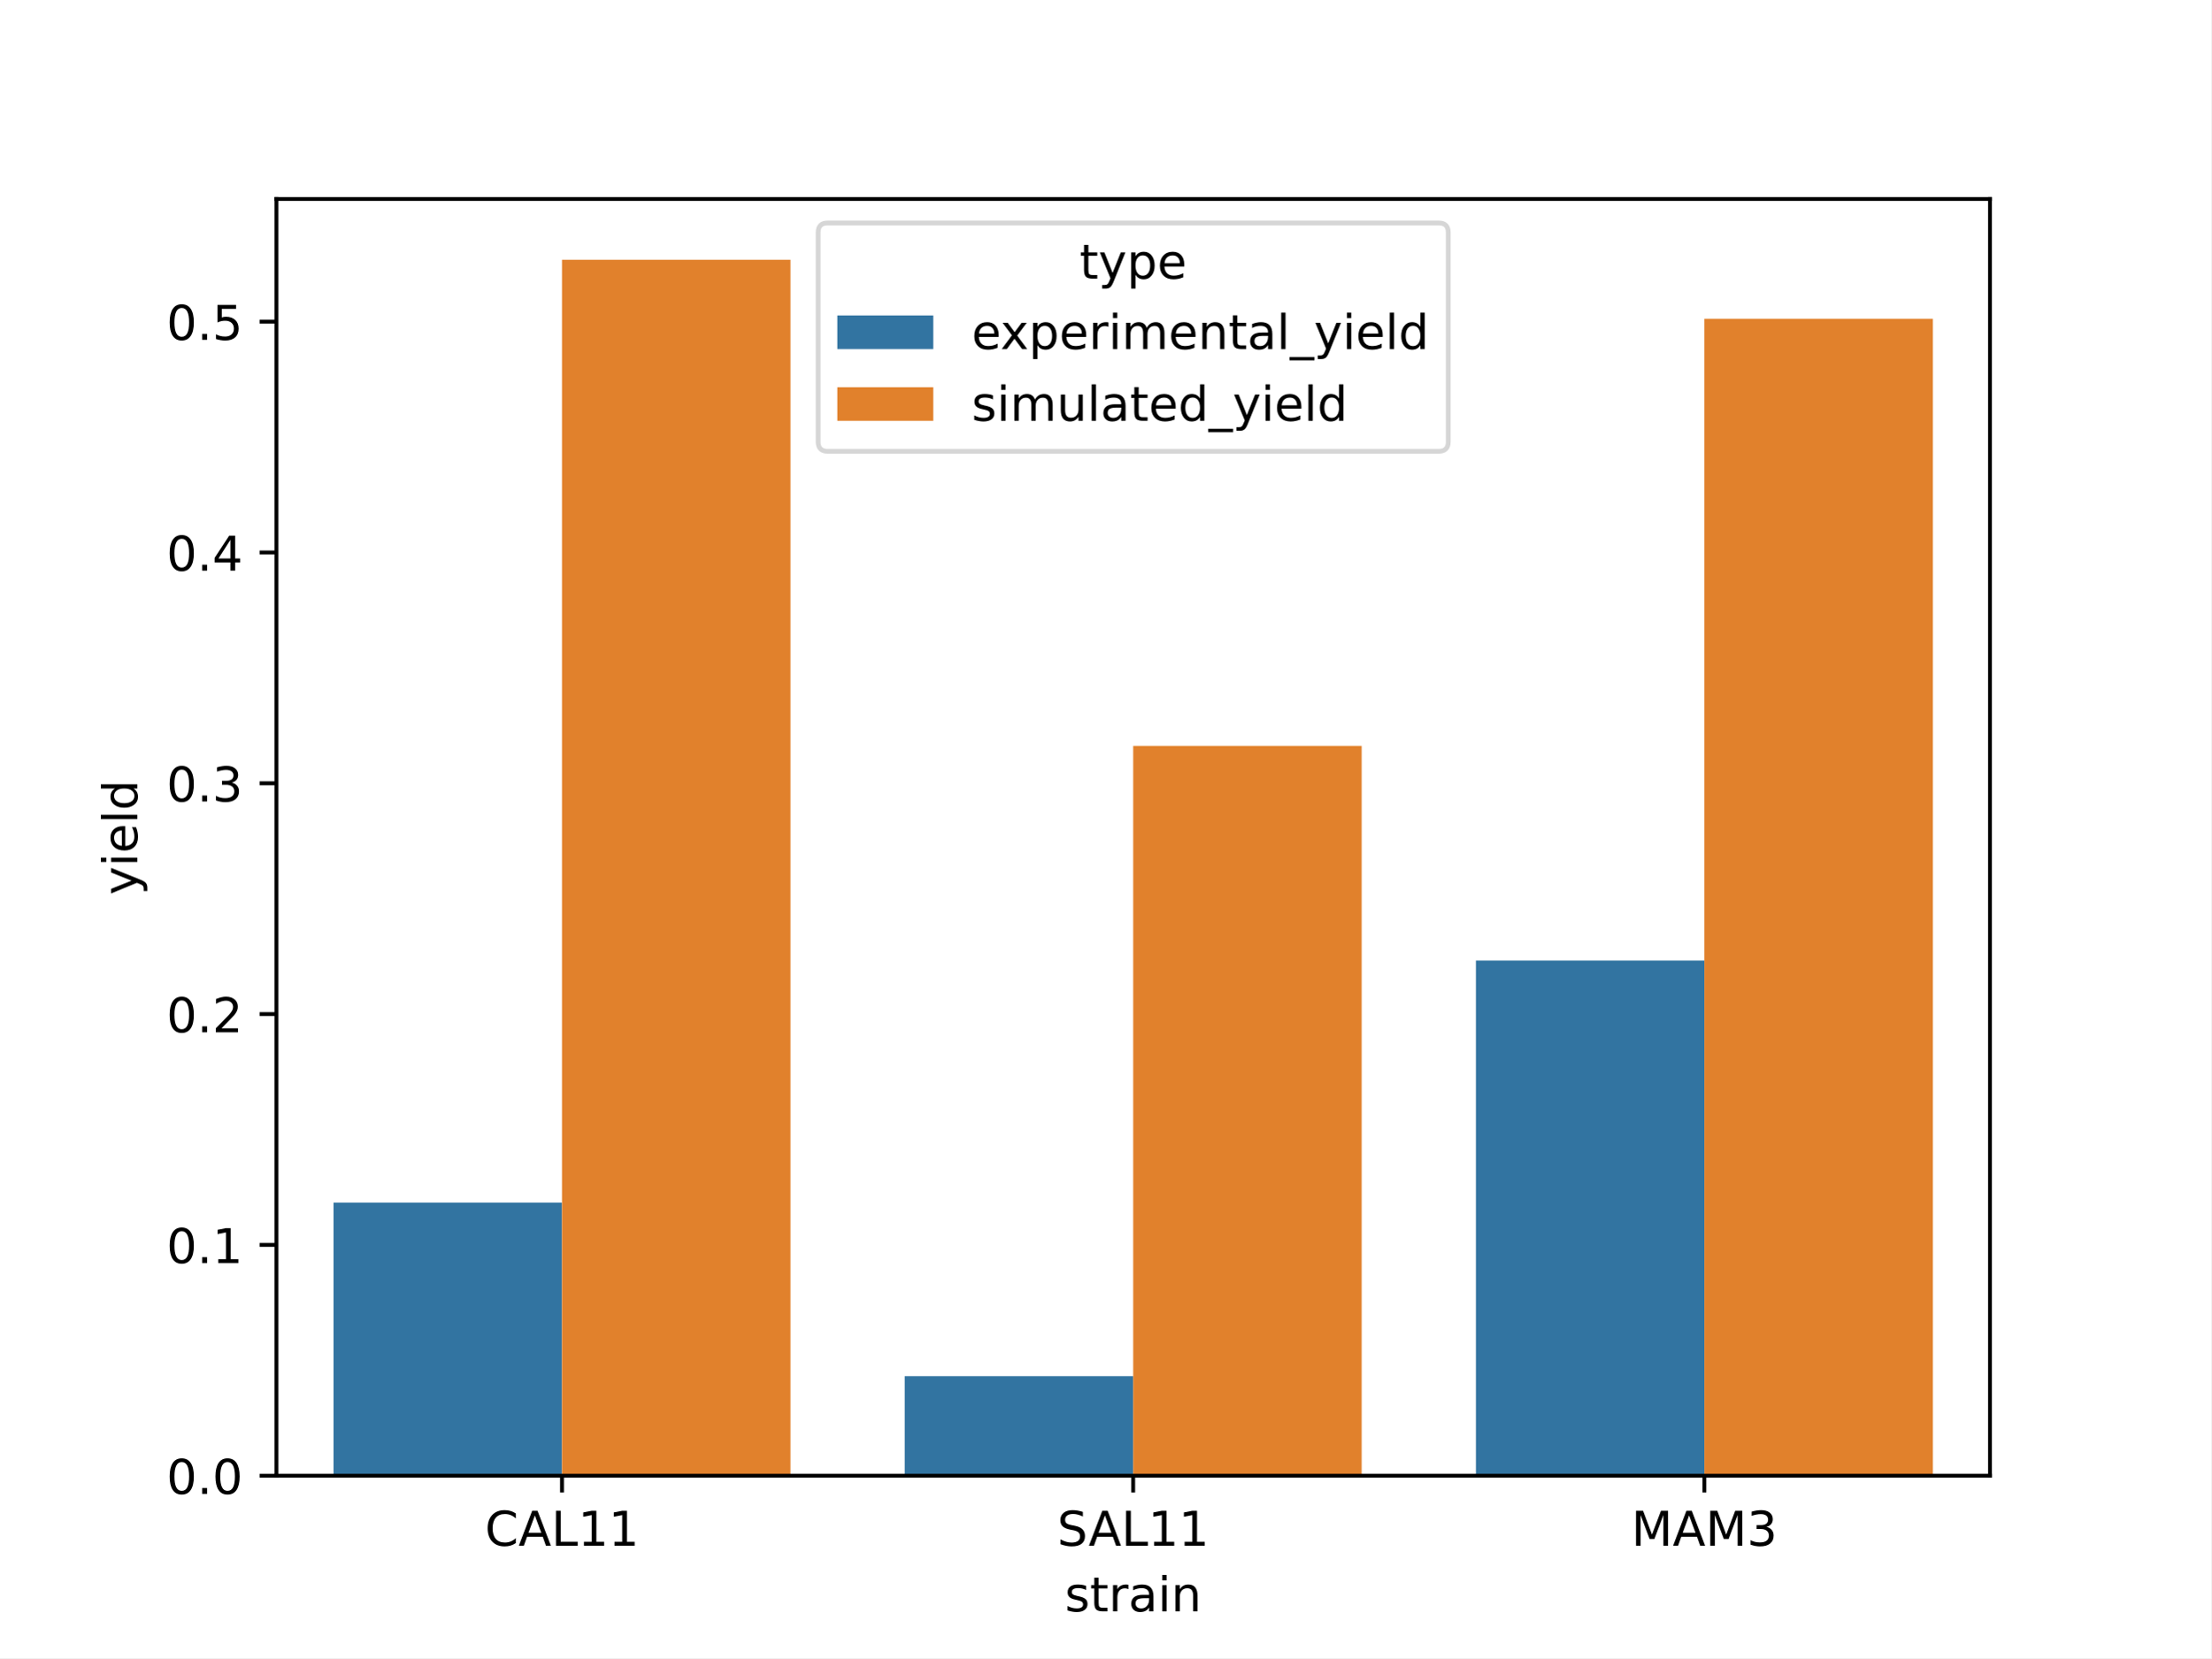
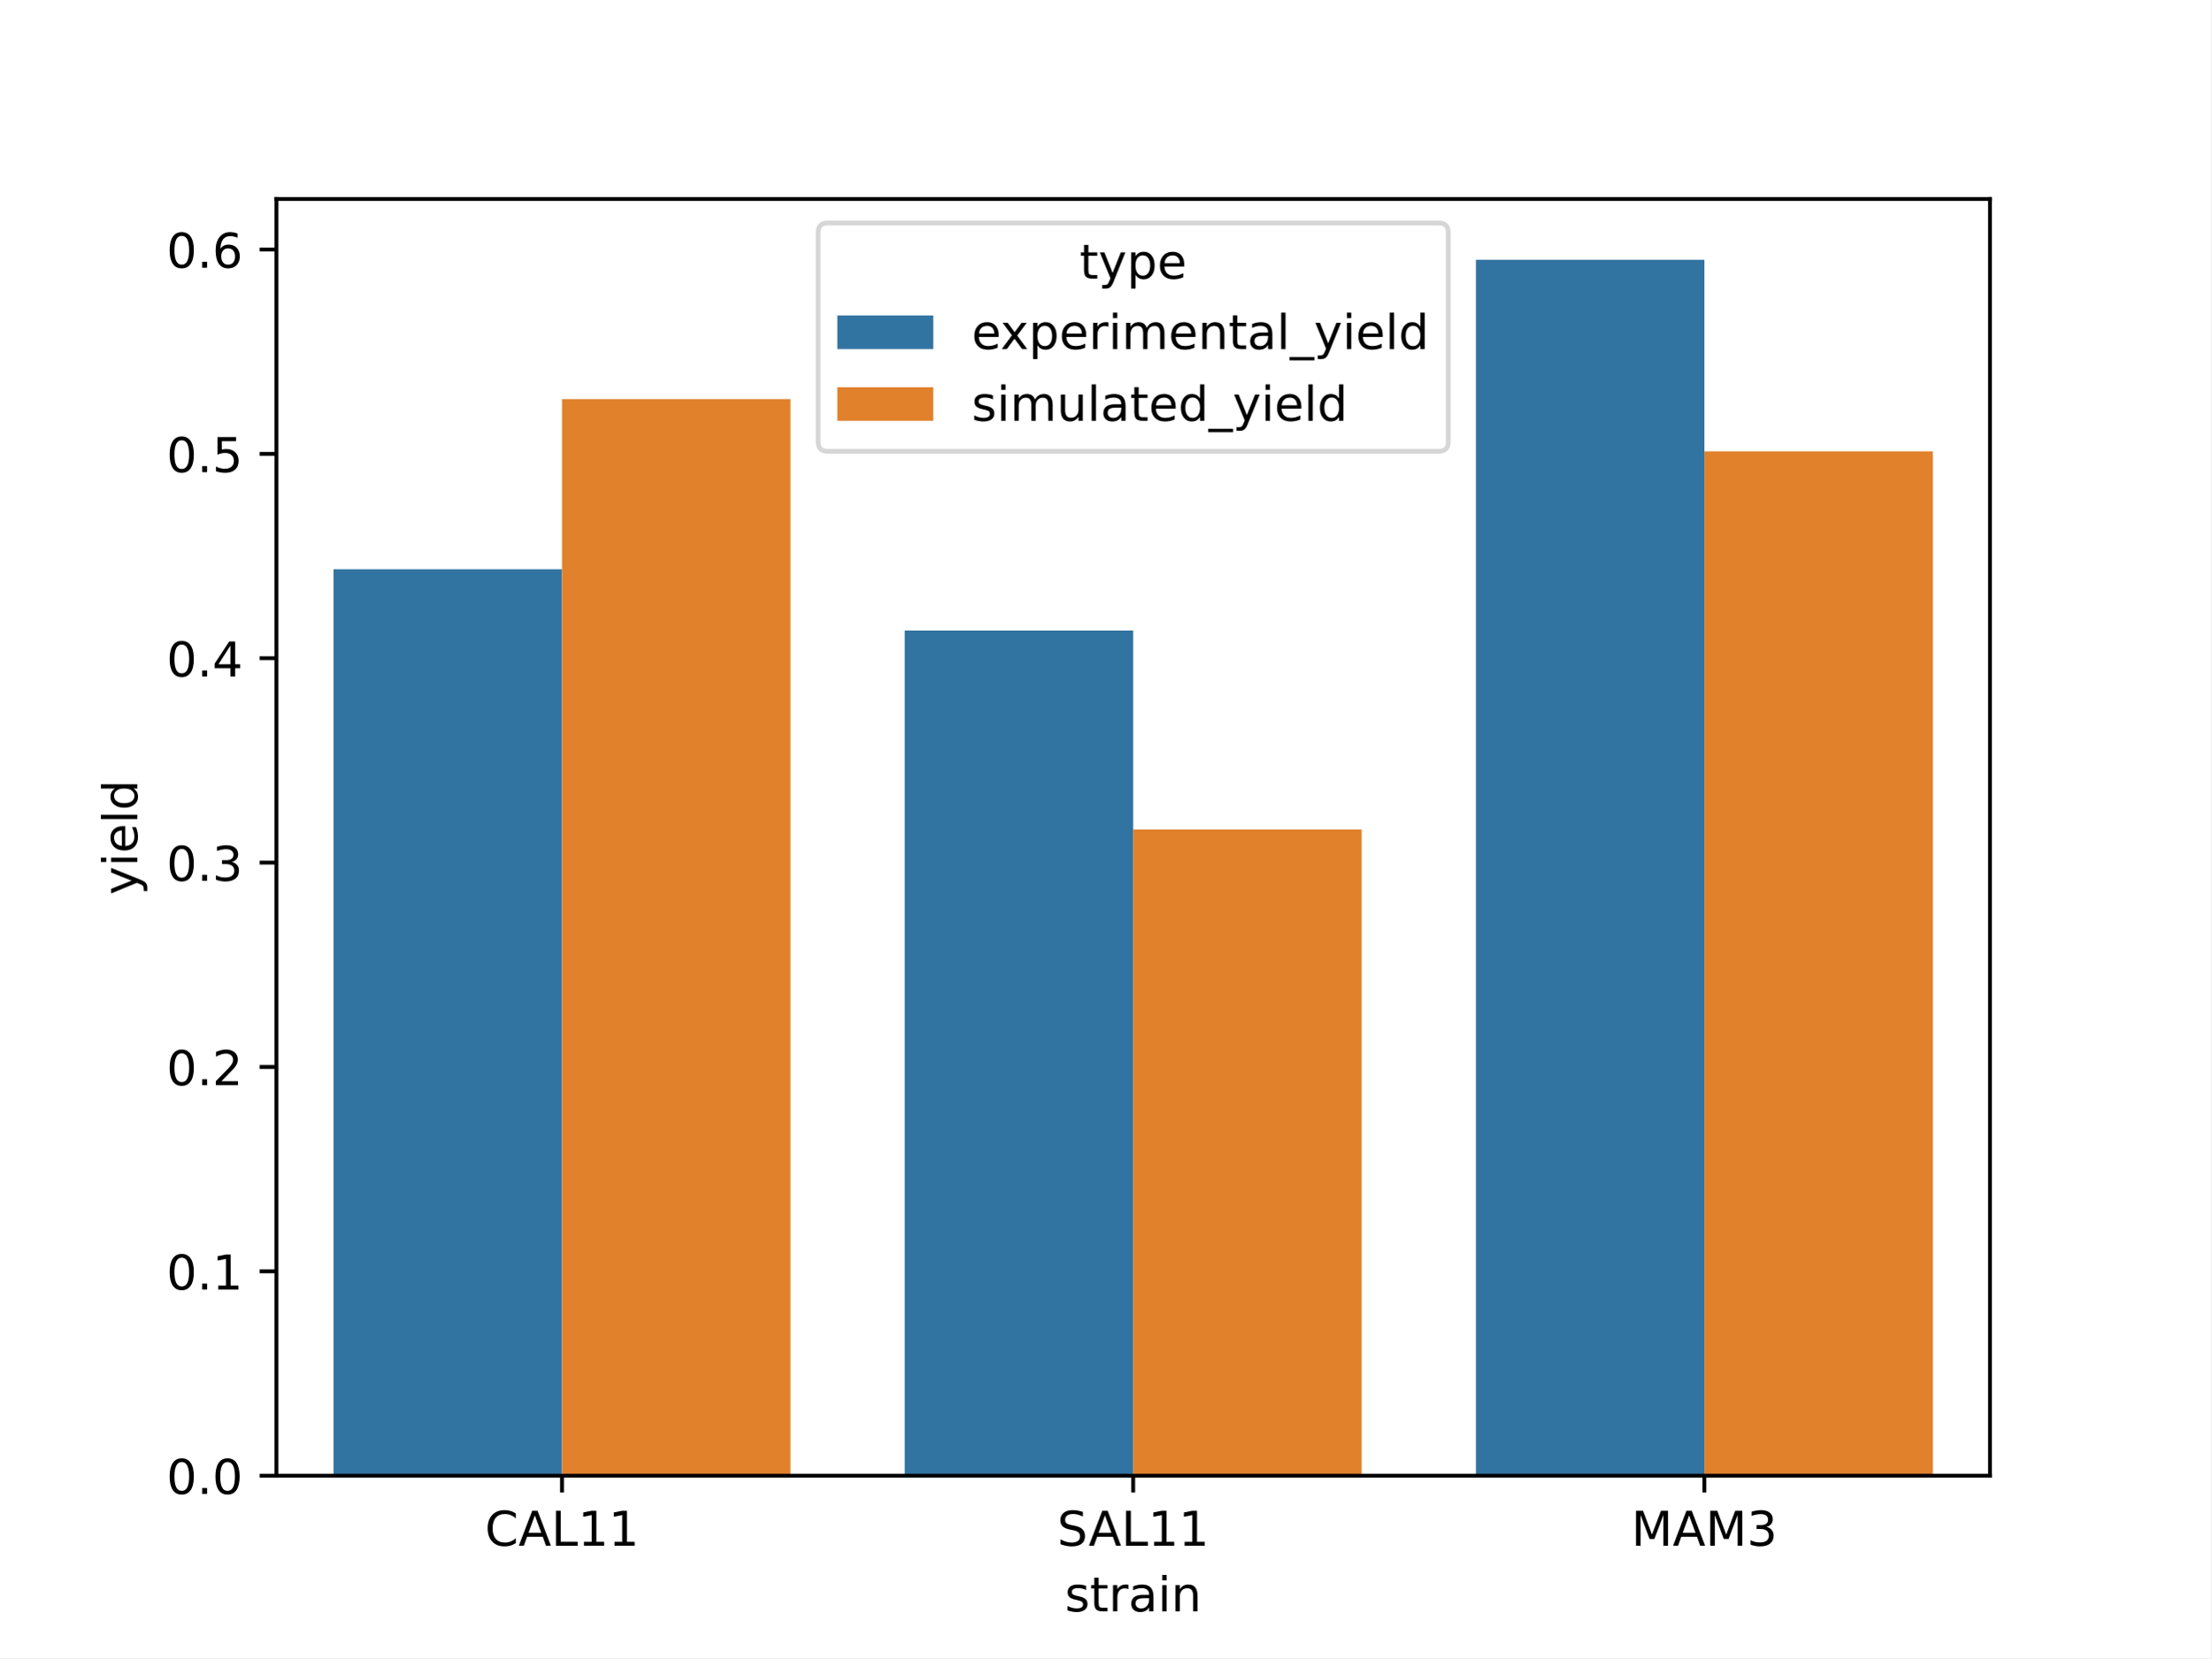
<svg xmlns="http://www.w3.org/2000/svg" xmlns:xlink="http://www.w3.org/1999/xlink" width="460.8pt" height="345.6pt" viewBox="0 0 460.8 345.6" version="1.1">
  <defs>
    <style type="text/css">*{stroke-linejoin: round; stroke-linecap: butt}</style>
  </defs>
  <g id="figure_1">
    <g id="patch_1">
      <path d="M 0 345.6  L 460.8 345.6  L 460.8 0  L 0 0  z " style="fill: #ffffff" />
    </g>
    <g id="axes_1">
      <g id="patch_2">
        <path d="M 57.6 307.584  L 414.72 307.584  L 414.72 41.472  L 57.6 41.472  z " style="fill: #ffffff" />
      </g>
      <g id="patch_3">
-         <path d="M 69.504 307.584  L 117.12 307.584  L 117.12 250.681  L 69.504 250.681  z " clip-path="url(#p910427df8e)" style="fill: #3274a1" />
+         <path d="M 69.504 307.584  L 117.12 307.584  L 117.12 118.639  L 69.504 118.639  z " clip-path="url(#p37127a4878)" style="fill: #3274a1" />
      </g>
      <g id="patch_4">
-         <path d="M 188.544 307.584  L 236.16 307.584  L 236.16 286.844  L 188.544 286.844  z " clip-path="url(#p910427df8e)" style="fill: #3274a1" />
+         <path d="M 188.544 307.584  L 236.16 307.584  L 236.16 131.422  L 188.544 131.422  z " clip-path="url(#p37127a4878)" style="fill: #3274a1" />
      </g>
      <g id="patch_5">
-         <path d="M 307.584 307.584  L 355.2 307.584  L 355.2 200.214  L 307.584 200.214  z " clip-path="url(#p910427df8e)" style="fill: #3274a1" />
+         <path d="M 307.584 307.584  L 355.2 307.584  L 355.2 54.144  L 307.584 54.144  z " clip-path="url(#p37127a4878)" style="fill: #3274a1" />
      </g>
      <g id="patch_6">
-         <path d="M 117.12 307.584  L 164.736 307.584  L 164.736 54.144  L 117.12 54.144  z " clip-path="url(#p910427df8e)" style="fill: #e1812c" />
+         <path d="M 117.12 307.584  L 164.736 307.584  L 164.736 83.184  L 117.12 83.184  z " clip-path="url(#p37127a4878)" style="fill: #e1812c" />
      </g>
      <g id="patch_7">
-         <path d="M 236.16 307.584  L 283.776 307.584  L 283.776 155.466  L 236.16 155.466  z " clip-path="url(#p910427df8e)" style="fill: #e1812c" />
+         <path d="M 236.16 307.584  L 283.776 307.584  L 283.776 172.896  L 236.16 172.896  z " clip-path="url(#p37127a4878)" style="fill: #e1812c" />
      </g>
      <g id="patch_8">
-         <path d="M 355.2 307.584  L 402.816 307.584  L 402.816 66.44  L 355.2 66.44  z " clip-path="url(#p910427df8e)" style="fill: #e1812c" />
+         <path d="M 355.2 307.584  L 402.816 307.584  L 402.816 94.071  L 355.2 94.071  z " clip-path="url(#p37127a4878)" style="fill: #e1812c" />
      </g>
      <g id="matplotlib.axis_1">
        <g id="xtick_1">
          <g id="line2d_1">
            <defs>
-               <path id="mac415880a0" d="M 0 0  L 0 3.5  " style="stroke: #000000; stroke-width: 0.8" />
-             </defs>
-             <g>
-               <use xlink:href="#mac415880a0" x="117.12" y="307.584" style="stroke: #000000; stroke-width: 0.8" />
+               <path id="mad364bea64" d="M 0 0  L 0 3.5  " style="stroke: #000000; stroke-width: 0.8" />
+             </defs>
+             <g>
+               <use xlink:href="#mad364bea64" x="117.12" y="307.584" style="stroke: #000000; stroke-width: 0.8" />
            </g>
          </g>
          <g id="text_1">
            <g transform="translate(101.0598 322.1824) scale(0.1 -0.1)">
              <defs>
                <path id="DejaVuSans-43" d="M 4122 4306  L 4122 3641  Q 3803 3938 3442 4084  Q 3081 4231 2675 4231  Q 1875 4231 1450 3742  Q 1025 3253 1025 2328  Q 1025 1406 1450 917  Q 1875 428 2675 428  Q 3081 428 3442 575  Q 3803 722 4122 1019  L 4122 359  Q 3791 134 3420 21  Q 3050 -91 2638 -91  Q 1578 -91 968 557  Q 359 1206 359 2328  Q 359 3453 968 4101  Q 1578 4750 2638 4750  Q 3056 4750 3426 4639  Q 3797 4528 4122 4306  z " transform="scale(0.015625)" />
                <path id="DejaVuSans-41" d="M 2188 4044  L 1331 1722  L 3047 1722  L 2188 4044  z M 1831 4666  L 2547 4666  L 4325 0  L 3669 0  L 3244 1197  L 1141 1197  L 716 0  L 50 0  L 1831 4666  z " transform="scale(0.015625)" />
                <path id="DejaVuSans-4c" d="M 628 4666  L 1259 4666  L 1259 531  L 3531 531  L 3531 0  L 628 0  L 628 4666  z " transform="scale(0.015625)" />
                <path id="DejaVuSans-31" d="M 794 531  L 1825 531  L 1825 4091  L 703 3866  L 703 4441  L 1819 4666  L 2450 4666  L 2450 531  L 3481 531  L 3481 0  L 794 0  L 794 531  z " transform="scale(0.015625)" />
              </defs>
              <use xlink:href="#DejaVuSans-43" />
              <use xlink:href="#DejaVuSans-41" x="69.824" />
              <use xlink:href="#DejaVuSans-4c" x="138.232" />
              <use xlink:href="#DejaVuSans-31" x="193.945" />
              <use xlink:href="#DejaVuSans-31" x="257.568" />
            </g>
          </g>
        </g>
        <g id="xtick_2">
          <g id="line2d_2">
            <g>
-               <use xlink:href="#mac415880a0" x="236.16" y="307.584" style="stroke: #000000; stroke-width: 0.8" />
+               <use xlink:href="#mad364bea64" x="236.16" y="307.584" style="stroke: #000000; stroke-width: 0.8" />
            </g>
          </g>
          <g id="text_2">
            <g transform="translate(220.3233 322.1824) scale(0.1 -0.1)">
              <defs>
                <path id="DejaVuSans-53" d="M 3425 4513  L 3425 3897  Q 3066 4069 2747 4153  Q 2428 4238 2131 4238  Q 1616 4238 1336 4038  Q 1056 3838 1056 3469  Q 1056 3159 1242 3001  Q 1428 2844 1947 2747  L 2328 2669  Q 3034 2534 3370 2195  Q 3706 1856 3706 1288  Q 3706 609 3251 259  Q 2797 -91 1919 -91  Q 1588 -91 1214 -16  Q 841 59 441 206  L 441 856  Q 825 641 1194 531  Q 1563 422 1919 422  Q 2459 422 2753 634  Q 3047 847 3047 1241  Q 3047 1584 2836 1778  Q 2625 1972 2144 2069  L 1759 2144  Q 1053 2284 737 2584  Q 422 2884 422 3419  Q 422 4038 858 4394  Q 1294 4750 2059 4750  Q 2388 4750 2728 4690  Q 3069 4631 3425 4513  z " transform="scale(0.015625)" />
              </defs>
              <use xlink:href="#DejaVuSans-53" />
              <use xlink:href="#DejaVuSans-41" x="65.352" />
              <use xlink:href="#DejaVuSans-4c" x="133.76" />
              <use xlink:href="#DejaVuSans-31" x="189.473" />
              <use xlink:href="#DejaVuSans-31" x="253.096" />
            </g>
          </g>
        </g>
        <g id="xtick_3">
          <g id="line2d_3">
            <g>
-               <use xlink:href="#mac415880a0" x="355.2" y="307.584" style="stroke: #000000; stroke-width: 0.8" />
+               <use xlink:href="#mad364bea64" x="355.2" y="307.584" style="stroke: #000000; stroke-width: 0.8" />
            </g>
          </g>
          <g id="text_3">
            <g transform="translate(339.9703 322.1824) scale(0.1 -0.1)">
              <defs>
                <path id="DejaVuSans-4d" d="M 628 4666  L 1569 4666  L 2759 1491  L 3956 4666  L 4897 4666  L 4897 0  L 4281 0  L 4281 4097  L 3078 897  L 2444 897  L 1241 4097  L 1241 0  L 628 0  L 628 4666  z " transform="scale(0.015625)" />
                <path id="DejaVuSans-33" d="M 2597 2516  Q 3050 2419 3304 2112  Q 3559 1806 3559 1356  Q 3559 666 3084 287  Q 2609 -91 1734 -91  Q 1441 -91 1130 -33  Q 819 25 488 141  L 488 750  Q 750 597 1062 519  Q 1375 441 1716 441  Q 2309 441 2620 675  Q 2931 909 2931 1356  Q 2931 1769 2642 2001  Q 2353 2234 1838 2234  L 1294 2234  L 1294 2753  L 1863 2753  Q 2328 2753 2575 2939  Q 2822 3125 2822 3475  Q 2822 3834 2567 4026  Q 2313 4219 1838 4219  Q 1578 4219 1281 4162  Q 984 4106 628 3988  L 628 4550  Q 988 4650 1302 4700  Q 1616 4750 1894 4750  Q 2613 4750 3031 4423  Q 3450 4097 3450 3541  Q 3450 3153 3228 2886  Q 3006 2619 2597 2516  z " transform="scale(0.015625)" />
              </defs>
              <use xlink:href="#DejaVuSans-4d" />
              <use xlink:href="#DejaVuSans-41" x="86.279" />
              <use xlink:href="#DejaVuSans-4d" x="154.688" />
              <use xlink:href="#DejaVuSans-33" x="240.967" />
            </g>
          </g>
        </g>
        <g id="text_4">
          <g transform="translate(221.9178 335.8606) scale(0.1 -0.1)">
            <defs>
              <path id="DejaVuSans-73" d="M 2834 3397  L 2834 2853  Q 2591 2978 2328 3040  Q 2066 3103 1784 3103  Q 1356 3103 1142 2972  Q 928 2841 928 2578  Q 928 2378 1081 2264  Q 1234 2150 1697 2047  L 1894 2003  Q 2506 1872 2764 1633  Q 3022 1394 3022 966  Q 3022 478 2636 193  Q 2250 -91 1575 -91  Q 1294 -91 989 -36  Q 684 19 347 128  L 347 722  Q 666 556 975 473  Q 1284 391 1588 391  Q 1994 391 2212 530  Q 2431 669 2431 922  Q 2431 1156 2273 1281  Q 2116 1406 1581 1522  L 1381 1569  Q 847 1681 609 1914  Q 372 2147 372 2553  Q 372 3047 722 3315  Q 1072 3584 1716 3584  Q 2034 3584 2315 3537  Q 2597 3491 2834 3397  z " transform="scale(0.015625)" />
              <path id="DejaVuSans-74" d="M 1172 4494  L 1172 3500  L 2356 3500  L 2356 3053  L 1172 3053  L 1172 1153  Q 1172 725 1289 603  Q 1406 481 1766 481  L 2356 481  L 2356 0  L 1766 0  Q 1100 0 847 248  Q 594 497 594 1153  L 594 3053  L 172 3053  L 172 3500  L 594 3500  L 594 4494  L 1172 4494  z " transform="scale(0.015625)" />
              <path id="DejaVuSans-72" d="M 2631 2963  Q 2534 3019 2420 3045  Q 2306 3072 2169 3072  Q 1681 3072 1420 2755  Q 1159 2438 1159 1844  L 1159 0  L 581 0  L 581 3500  L 1159 3500  L 1159 2956  Q 1341 3275 1631 3429  Q 1922 3584 2338 3584  Q 2397 3584 2469 3576  Q 2541 3569 2628 3553  L 2631 2963  z " transform="scale(0.015625)" />
              <path id="DejaVuSans-61" d="M 2194 1759  Q 1497 1759 1228 1600  Q 959 1441 959 1056  Q 959 750 1161 570  Q 1363 391 1709 391  Q 2188 391 2477 730  Q 2766 1069 2766 1631  L 2766 1759  L 2194 1759  z M 3341 1997  L 3341 0  L 2766 0  L 2766 531  Q 2569 213 2275 61  Q 1981 -91 1556 -91  Q 1019 -91 701 211  Q 384 513 384 1019  Q 384 1609 779 1909  Q 1175 2209 1959 2209  L 2766 2209  L 2766 2266  Q 2766 2663 2505 2880  Q 2244 3097 1772 3097  Q 1472 3097 1187 3025  Q 903 2953 641 2809  L 641 3341  Q 956 3463 1253 3523  Q 1550 3584 1831 3584  Q 2591 3584 2966 3190  Q 3341 2797 3341 1997  z " transform="scale(0.015625)" />
              <path id="DejaVuSans-69" d="M 603 3500  L 1178 3500  L 1178 0  L 603 0  L 603 3500  z M 603 4863  L 1178 4863  L 1178 4134  L 603 4134  L 603 4863  z " transform="scale(0.015625)" />
              <path id="DejaVuSans-6e" d="M 3513 2113  L 3513 0  L 2938 0  L 2938 2094  Q 2938 2591 2744 2837  Q 2550 3084 2163 3084  Q 1697 3084 1428 2787  Q 1159 2491 1159 1978  L 1159 0  L 581 0  L 581 3500  L 1159 3500  L 1159 2956  Q 1366 3272 1645 3428  Q 1925 3584 2291 3584  Q 2894 3584 3203 3211  Q 3513 2838 3513 2113  z " transform="scale(0.015625)" />
            </defs>
            <use xlink:href="#DejaVuSans-73" />
            <use xlink:href="#DejaVuSans-74" x="52.1" />
            <use xlink:href="#DejaVuSans-72" x="91.309" />
            <use xlink:href="#DejaVuSans-61" x="132.422" />
            <use xlink:href="#DejaVuSans-69" x="193.701" />
            <use xlink:href="#DejaVuSans-6e" x="221.484" />
          </g>
        </g>
      </g>
      <g id="matplotlib.axis_2">
        <g id="ytick_1">
          <g id="line2d_4">
            <defs>
-               <path id="m027d99ec67" d="M 0 0  L -3.5 0  " style="stroke: #000000; stroke-width: 0.8" />
-             </defs>
-             <g>
-               <use xlink:href="#m027d99ec67" x="57.6" y="307.584" style="stroke: #000000; stroke-width: 0.8" />
+               <path id="mb756452efe" d="M 0 0  L -3.5 0  " style="stroke: #000000; stroke-width: 0.8" />
+             </defs>
+             <g>
+               <use xlink:href="#mb756452efe" x="57.6" y="307.584" style="stroke: #000000; stroke-width: 0.8" />
            </g>
          </g>
          <g id="text_5">
            <g transform="translate(34.69687 311.3832) scale(0.1 -0.1)">
              <defs>
                <path id="DejaVuSans-30" d="M 2034 4250  Q 1547 4250 1301 3770  Q 1056 3291 1056 2328  Q 1056 1369 1301 889  Q 1547 409 2034 409  Q 2525 409 2770 889  Q 3016 1369 3016 2328  Q 3016 3291 2770 3770  Q 2525 4250 2034 4250  z M 2034 4750  Q 2819 4750 3233 4129  Q 3647 3509 3647 2328  Q 3647 1150 3233 529  Q 2819 -91 2034 -91  Q 1250 -91 836 529  Q 422 1150 422 2328  Q 422 3509 836 4129  Q 1250 4750 2034 4750  z " transform="scale(0.015625)" />
                <path id="DejaVuSans-2e" d="M 684 794  L 1344 794  L 1344 0  L 684 0  L 684 794  z " transform="scale(0.015625)" />
              </defs>
              <use xlink:href="#DejaVuSans-30" />
              <use xlink:href="#DejaVuSans-2e" x="63.623" />
              <use xlink:href="#DejaVuSans-30" x="95.41" />
            </g>
          </g>
        </g>
        <g id="ytick_2">
          <g id="line2d_5">
            <g>
-               <use xlink:href="#m027d99ec67" x="57.6" y="259.473" style="stroke: #000000; stroke-width: 0.8" />
+               <use xlink:href="#mb756452efe" x="57.6" y="264.986" style="stroke: #000000; stroke-width: 0.8" />
            </g>
          </g>
          <g id="text_6">
-             <g transform="translate(34.69687 263.2726) scale(0.1 -0.1)">
+             <g transform="translate(34.69687 268.7852) scale(0.1 -0.1)">
              <use xlink:href="#DejaVuSans-30" />
              <use xlink:href="#DejaVuSans-2e" x="63.623" />
              <use xlink:href="#DejaVuSans-31" x="95.41" />
            </g>
          </g>
        </g>
        <g id="ytick_3">
          <g id="line2d_6">
            <g>
-               <use xlink:href="#m027d99ec67" x="57.6" y="211.363" style="stroke: #000000; stroke-width: 0.8" />
+               <use xlink:href="#mb756452efe" x="57.6" y="222.388" style="stroke: #000000; stroke-width: 0.8" />
            </g>
          </g>
          <g id="text_7">
-             <g transform="translate(34.69687 215.162) scale(0.1 -0.1)">
+             <g transform="translate(34.69687 226.1872) scale(0.1 -0.1)">
              <defs>
                <path id="DejaVuSans-32" d="M 1228 531  L 3431 531  L 3431 0  L 469 0  L 469 531  Q 828 903 1448 1529  Q 2069 2156 2228 2338  Q 2531 2678 2651 2914  Q 2772 3150 2772 3378  Q 2772 3750 2511 3984  Q 2250 4219 1831 4219  Q 1534 4219 1204 4116  Q 875 4013 500 3803  L 500 4441  Q 881 4594 1212 4672  Q 1544 4750 1819 4750  Q 2544 4750 2975 4387  Q 3406 4025 3406 3419  Q 3406 3131 3298 2873  Q 3191 2616 2906 2266  Q 2828 2175 2409 1742  Q 1991 1309 1228 531  z " transform="scale(0.015625)" />
              </defs>
              <use xlink:href="#DejaVuSans-30" />
              <use xlink:href="#DejaVuSans-2e" x="63.623" />
              <use xlink:href="#DejaVuSans-32" x="95.41" />
            </g>
          </g>
        </g>
        <g id="ytick_4">
          <g id="line2d_7">
            <g>
-               <use xlink:href="#m027d99ec67" x="57.6" y="163.252" style="stroke: #000000; stroke-width: 0.8" />
+               <use xlink:href="#mb756452efe" x="57.6" y="179.79" style="stroke: #000000; stroke-width: 0.8" />
            </g>
          </g>
          <g id="text_8">
-             <g transform="translate(34.69687 167.0515) scale(0.1 -0.1)">
+             <g transform="translate(34.69687 183.5893) scale(0.1 -0.1)">
              <use xlink:href="#DejaVuSans-30" />
              <use xlink:href="#DejaVuSans-2e" x="63.623" />
              <use xlink:href="#DejaVuSans-33" x="95.41" />
            </g>
          </g>
        </g>
        <g id="ytick_5">
          <g id="line2d_8">
            <g>
-               <use xlink:href="#m027d99ec67" x="57.6" y="115.142" style="stroke: #000000; stroke-width: 0.8" />
+               <use xlink:href="#mb756452efe" x="57.6" y="137.192" style="stroke: #000000; stroke-width: 0.8" />
            </g>
          </g>
          <g id="text_9">
-             <g transform="translate(34.69687 118.9409) scale(0.1 -0.1)">
+             <g transform="translate(34.69687 140.9913) scale(0.1 -0.1)">
              <defs>
                <path id="DejaVuSans-34" d="M 2419 4116  L 825 1625  L 2419 1625  L 2419 4116  z M 2253 4666  L 3047 4666  L 3047 1625  L 3713 1625  L 3713 1100  L 3047 1100  L 3047 0  L 2419 0  L 2419 1100  L 313 1100  L 313 1709  L 2253 4666  z " transform="scale(0.015625)" />
              </defs>
              <use xlink:href="#DejaVuSans-30" />
              <use xlink:href="#DejaVuSans-2e" x="63.623" />
              <use xlink:href="#DejaVuSans-34" x="95.41" />
            </g>
          </g>
        </g>
        <g id="ytick_6">
          <g id="line2d_9">
            <g>
-               <use xlink:href="#m027d99ec67" x="57.6" y="67.031" style="stroke: #000000; stroke-width: 0.8" />
+               <use xlink:href="#mb756452efe" x="57.6" y="94.594" style="stroke: #000000; stroke-width: 0.8" />
            </g>
          </g>
          <g id="text_10">
-             <g transform="translate(34.69687 70.83028) scale(0.1 -0.1)">
+             <g transform="translate(34.69687 98.39329) scale(0.1 -0.1)">
              <defs>
                <path id="DejaVuSans-35" d="M 691 4666  L 3169 4666  L 3169 4134  L 1269 4134  L 1269 2991  Q 1406 3038 1543 3061  Q 1681 3084 1819 3084  Q 2600 3084 3056 2656  Q 3513 2228 3513 1497  Q 3513 744 3044 326  Q 2575 -91 1722 -91  Q 1428 -91 1123 -41  Q 819 9 494 109  L 494 744  Q 775 591 1075 516  Q 1375 441 1709 441  Q 2250 441 2565 725  Q 2881 1009 2881 1497  Q 2881 1984 2565 2268  Q 2250 2553 1709 2553  Q 1456 2553 1204 2497  Q 953 2441 691 2322  L 691 4666  z " transform="scale(0.015625)" />
              </defs>
              <use xlink:href="#DejaVuSans-30" />
              <use xlink:href="#DejaVuSans-2e" x="63.623" />
              <use xlink:href="#DejaVuSans-35" x="95.41" />
            </g>
          </g>
        </g>
-         <g id="text_11">
+         <g id="ytick_7">
+           <g id="line2d_10">
+             <g>
+               <use xlink:href="#mb756452efe" x="57.6" y="51.996" style="stroke: #000000; stroke-width: 0.8" />
+             </g>
+           </g>
+           <g id="text_11">
+             <g transform="translate(34.69687 55.7953) scale(0.1 -0.1)">
+               <defs>
+                 <path id="DejaVuSans-36" d="M 2113 2584  Q 1688 2584 1439 2293  Q 1191 2003 1191 1497  Q 1191 994 1439 701  Q 1688 409 2113 409  Q 2538 409 2786 701  Q 3034 994 3034 1497  Q 3034 2003 2786 2293  Q 2538 2584 2113 2584  z M 3366 4563  L 3366 3988  Q 3128 4100 2886 4159  Q 2644 4219 2406 4219  Q 1781 4219 1451 3797  Q 1122 3375 1075 2522  Q 1259 2794 1537 2939  Q 1816 3084 2150 3084  Q 2853 3084 3261 2657  Q 3669 2231 3669 1497  Q 3669 778 3244 343  Q 2819 -91 2113 -91  Q 1303 -91 875 529  Q 447 1150 447 2328  Q 447 3434 972 4092  Q 1497 4750 2381 4750  Q 2619 4750 2861 4703  Q 3103 4656 3366 4563  z " transform="scale(0.015625)" />
+               </defs>
+               <use xlink:href="#DejaVuSans-30" />
+               <use xlink:href="#DejaVuSans-2e" x="63.623" />
+               <use xlink:href="#DejaVuSans-36" x="95.41" />
+             </g>
+           </g>
+         </g>
+         <g id="text_12">
          <g transform="translate(28.61719 186.5163) rotate(-90) scale(0.1 -0.1)">
            <defs>
              <path id="DejaVuSans-79" d="M 2059 -325  Q 1816 -950 1584 -1140  Q 1353 -1331 966 -1331  L 506 -1331  L 506 -850  L 844 -850  Q 1081 -850 1212 -737  Q 1344 -625 1503 -206  L 1606 56  L 191 3500  L 800 3500  L 1894 763  L 2988 3500  L 3597 3500  L 2059 -325  z " transform="scale(0.015625)" />
              <path id="DejaVuSans-65" d="M 3597 1894  L 3597 1613  L 953 1613  Q 991 1019 1311 708  Q 1631 397 2203 397  Q 2534 397 2845 478  Q 3156 559 3463 722  L 3463 178  Q 3153 47 2828 -22  Q 2503 -91 2169 -91  Q 1331 -91 842 396  Q 353 884 353 1716  Q 353 2575 817 3079  Q 1281 3584 2069 3584  Q 2775 3584 3186 3129  Q 3597 2675 3597 1894  z M 3022 2063  Q 3016 2534 2758 2815  Q 2500 3097 2075 3097  Q 1594 3097 1305 2825  Q 1016 2553 972 2059  L 3022 2063  z " transform="scale(0.015625)" />
              <path id="DejaVuSans-6c" d="M 603 4863  L 1178 4863  L 1178 0  L 603 0  L 603 4863  z " transform="scale(0.015625)" />
              <path id="DejaVuSans-64" d="M 2906 2969  L 2906 4863  L 3481 4863  L 3481 0  L 2906 0  L 2906 525  Q 2725 213 2448 61  Q 2172 -91 1784 -91  Q 1150 -91 751 415  Q 353 922 353 1747  Q 353 2572 751 3078  Q 1150 3584 1784 3584  Q 2172 3584 2448 3432  Q 2725 3281 2906 2969  z M 947 1747  Q 947 1113 1208 752  Q 1469 391 1925 391  Q 2381 391 2643 752  Q 2906 1113 2906 1747  Q 2906 2381 2643 2742  Q 2381 3103 1925 3103  Q 1469 3103 1208 2742  Q 947 2381 947 1747  z " transform="scale(0.015625)" />
            </defs>
            <use xlink:href="#DejaVuSans-79" />
            <use xlink:href="#DejaVuSans-69" x="59.18" />
            <use xlink:href="#DejaVuSans-65" x="86.963" />
            <use xlink:href="#DejaVuSans-6c" x="148.486" />
            <use xlink:href="#DejaVuSans-64" x="176.27" />
          </g>
        </g>
      </g>
-       <g id="line2d_10">
-         <path clip-path="url(#p910427df8e)" style="fill: none; stroke: #424242; stroke-width: 2.7; stroke-linecap: square" />
-       </g>
      <g id="line2d_11">
-         <path clip-path="url(#p910427df8e)" style="fill: none; stroke: #424242; stroke-width: 2.7; stroke-linecap: square" />
+         <path clip-path="url(#p37127a4878)" style="fill: none; stroke: #424242; stroke-width: 2.7; stroke-linecap: square" />
      </g>
      <g id="line2d_12">
-         <path clip-path="url(#p910427df8e)" style="fill: none; stroke: #424242; stroke-width: 2.7; stroke-linecap: square" />
+         <path clip-path="url(#p37127a4878)" style="fill: none; stroke: #424242; stroke-width: 2.7; stroke-linecap: square" />
      </g>
      <g id="line2d_13">
-         <path clip-path="url(#p910427df8e)" style="fill: none; stroke: #424242; stroke-width: 2.7; stroke-linecap: square" />
+         <path clip-path="url(#p37127a4878)" style="fill: none; stroke: #424242; stroke-width: 2.7; stroke-linecap: square" />
      </g>
      <g id="line2d_14">
-         <path clip-path="url(#p910427df8e)" style="fill: none; stroke: #424242; stroke-width: 2.7; stroke-linecap: square" />
+         <path clip-path="url(#p37127a4878)" style="fill: none; stroke: #424242; stroke-width: 2.7; stroke-linecap: square" />
      </g>
      <g id="line2d_15">
-         <path clip-path="url(#p910427df8e)" style="fill: none; stroke: #424242; stroke-width: 2.7; stroke-linecap: square" />
+         <path clip-path="url(#p37127a4878)" style="fill: none; stroke: #424242; stroke-width: 2.7; stroke-linecap: square" />
+       </g>
+       <g id="line2d_16">
+         <path clip-path="url(#p37127a4878)" style="fill: none; stroke: #424242; stroke-width: 2.7; stroke-linecap: square" />
      </g>
      <g id="patch_9">
        <path d="M 57.6 307.584  L 57.6 41.472  " style="fill: none; stroke: #000000; stroke-width: 0.8; stroke-linejoin: miter; stroke-linecap: square" />
      </g>
      <g id="patch_10">
        <path d="M 414.72 307.584  L 414.72 41.472  " style="fill: none; stroke: #000000; stroke-width: 0.8; stroke-linejoin: miter; stroke-linecap: square" />
      </g>
      <g id="patch_11">
        <path d="M 57.6 307.584  L 414.72 307.584  " style="fill: none; stroke: #000000; stroke-width: 0.8; stroke-linejoin: miter; stroke-linecap: square" />
      </g>
      <g id="patch_12">
        <path d="M 57.6 41.472  L 414.72 41.472  " style="fill: none; stroke: #000000; stroke-width: 0.8; stroke-linejoin: miter; stroke-linecap: square" />
      </g>
      <g id="legend_1">
        <g id="patch_13">
          <path d="M 172.499 94.063  L 299.821 94.063  Q 301.821 94.063 301.821 92.063  L 301.821 48.472  Q 301.821 46.472 299.821 46.472  L 172.499 46.472  Q 170.499 46.472 170.499 48.472  L 170.499 92.063  Q 170.499 94.063 172.499 94.063  z " style="fill: #ffffff; opacity: 0.8; stroke: #cccccc; stroke-linejoin: miter" />
        </g>
-         <g id="text_12">
+         <g id="text_13">
          <g transform="translate(224.9897 58.07044) scale(0.1 -0.1)">
            <defs>
              <path id="DejaVuSans-70" d="M 1159 525  L 1159 -1331  L 581 -1331  L 581 3500  L 1159 3500  L 1159 2969  Q 1341 3281 1617 3432  Q 1894 3584 2278 3584  Q 2916 3584 3314 3078  Q 3713 2572 3713 1747  Q 3713 922 3314 415  Q 2916 -91 2278 -91  Q 1894 -91 1617 61  Q 1341 213 1159 525  z M 3116 1747  Q 3116 2381 2855 2742  Q 2594 3103 2138 3103  Q 1681 3103 1420 2742  Q 1159 2381 1159 1747  Q 1159 1113 1420 752  Q 1681 391 2138 391  Q 2594 391 2855 752  Q 3116 1113 3116 1747  z " transform="scale(0.015625)" />
            </defs>
            <use xlink:href="#DejaVuSans-74" />
            <use xlink:href="#DejaVuSans-79" x="39.209" />
            <use xlink:href="#DejaVuSans-70" x="98.389" />
            <use xlink:href="#DejaVuSans-65" x="161.865" />
          </g>
        </g>
        <g id="patch_14">
          <path d="M 174.499 72.749  L 194.499 72.749  L 194.499 65.749  L 174.499 65.749  z " style="fill: #3274a1" />
        </g>
-         <g id="text_13">
+         <g id="text_14">
          <g transform="translate(202.4991 72.74856) scale(0.1 -0.1)">
            <defs>
              <path id="DejaVuSans-78" d="M 3513 3500  L 2247 1797  L 3578 0  L 2900 0  L 1881 1375  L 863 0  L 184 0  L 1544 1831  L 300 3500  L 978 3500  L 1906 2253  L 2834 3500  L 3513 3500  z " transform="scale(0.015625)" />
              <path id="DejaVuSans-6d" d="M 3328 2828  Q 3544 3216 3844 3400  Q 4144 3584 4550 3584  Q 5097 3584 5394 3201  Q 5691 2819 5691 2113  L 5691 0  L 5113 0  L 5113 2094  Q 5113 2597 4934 2840  Q 4756 3084 4391 3084  Q 3944 3084 3684 2787  Q 3425 2491 3425 1978  L 3425 0  L 2847 0  L 2847 2094  Q 2847 2600 2669 2842  Q 2491 3084 2119 3084  Q 1678 3084 1418 2786  Q 1159 2488 1159 1978  L 1159 0  L 581 0  L 581 3500  L 1159 3500  L 1159 2956  Q 1356 3278 1631 3431  Q 1906 3584 2284 3584  Q 2666 3584 2933 3390  Q 3200 3197 3328 2828  z " transform="scale(0.015625)" />
              <path id="DejaVuSans-5f" d="M 3263 -1063  L 3263 -1509  L -63 -1509  L -63 -1063  L 3263 -1063  z " transform="scale(0.015625)" />
            </defs>
            <use xlink:href="#DejaVuSans-65" />
            <use xlink:href="#DejaVuSans-78" x="59.773" />
            <use xlink:href="#DejaVuSans-70" x="118.953" />
            <use xlink:href="#DejaVuSans-65" x="182.43" />
            <use xlink:href="#DejaVuSans-72" x="243.953" />
            <use xlink:href="#DejaVuSans-69" x="285.066" />
            <use xlink:href="#DejaVuSans-6d" x="312.85" />
            <use xlink:href="#DejaVuSans-65" x="410.262" />
            <use xlink:href="#DejaVuSans-6e" x="471.785" />
            <use xlink:href="#DejaVuSans-74" x="535.164" />
            <use xlink:href="#DejaVuSans-61" x="574.373" />
            <use xlink:href="#DejaVuSans-6c" x="635.652" />
            <use xlink:href="#DejaVuSans-5f" x="663.436" />
            <use xlink:href="#DejaVuSans-79" x="713.436" />
            <use xlink:href="#DejaVuSans-69" x="772.615" />
            <use xlink:href="#DejaVuSans-65" x="800.398" />
            <use xlink:href="#DejaVuSans-6c" x="861.922" />
            <use xlink:href="#DejaVuSans-64" x="889.705" />
          </g>
        </g>
        <g id="patch_15">
          <path d="M 174.499 87.705  L 194.499 87.705  L 194.499 80.705  L 174.499 80.705  z " style="fill: #e1812c" />
        </g>
-         <g id="text_14">
+         <g id="text_15">
          <g transform="translate(202.4991 87.70481) scale(0.1 -0.1)">
            <defs>
              <path id="DejaVuSans-75" d="M 544 1381  L 544 3500  L 1119 3500  L 1119 1403  Q 1119 906 1312 657  Q 1506 409 1894 409  Q 2359 409 2629 706  Q 2900 1003 2900 1516  L 2900 3500  L 3475 3500  L 3475 0  L 2900 0  L 2900 538  Q 2691 219 2414 64  Q 2138 -91 1772 -91  Q 1169 -91 856 284  Q 544 659 544 1381  z M 1991 3584  L 1991 3584  z " transform="scale(0.015625)" />
            </defs>
            <use xlink:href="#DejaVuSans-73" />
            <use xlink:href="#DejaVuSans-69" x="52.1" />
            <use xlink:href="#DejaVuSans-6d" x="79.883" />
            <use xlink:href="#DejaVuSans-75" x="177.295" />
            <use xlink:href="#DejaVuSans-6c" x="240.674" />
            <use xlink:href="#DejaVuSans-61" x="268.457" />
            <use xlink:href="#DejaVuSans-74" x="329.736" />
            <use xlink:href="#DejaVuSans-65" x="368.945" />
            <use xlink:href="#DejaVuSans-64" x="430.469" />
            <use xlink:href="#DejaVuSans-5f" x="493.945" />
            <use xlink:href="#DejaVuSans-79" x="543.945" />
            <use xlink:href="#DejaVuSans-69" x="603.125" />
            <use xlink:href="#DejaVuSans-65" x="630.908" />
            <use xlink:href="#DejaVuSans-6c" x="692.432" />
            <use xlink:href="#DejaVuSans-64" x="720.215" />
          </g>
        </g>
      </g>
    </g>
  </g>
  <defs>
-     <clipPath id="p910427df8e">
+     <clipPath id="p37127a4878">
      <rect x="57.6" y="41.472" width="357.12" height="266.112" />
    </clipPath>
  </defs>
</svg>
